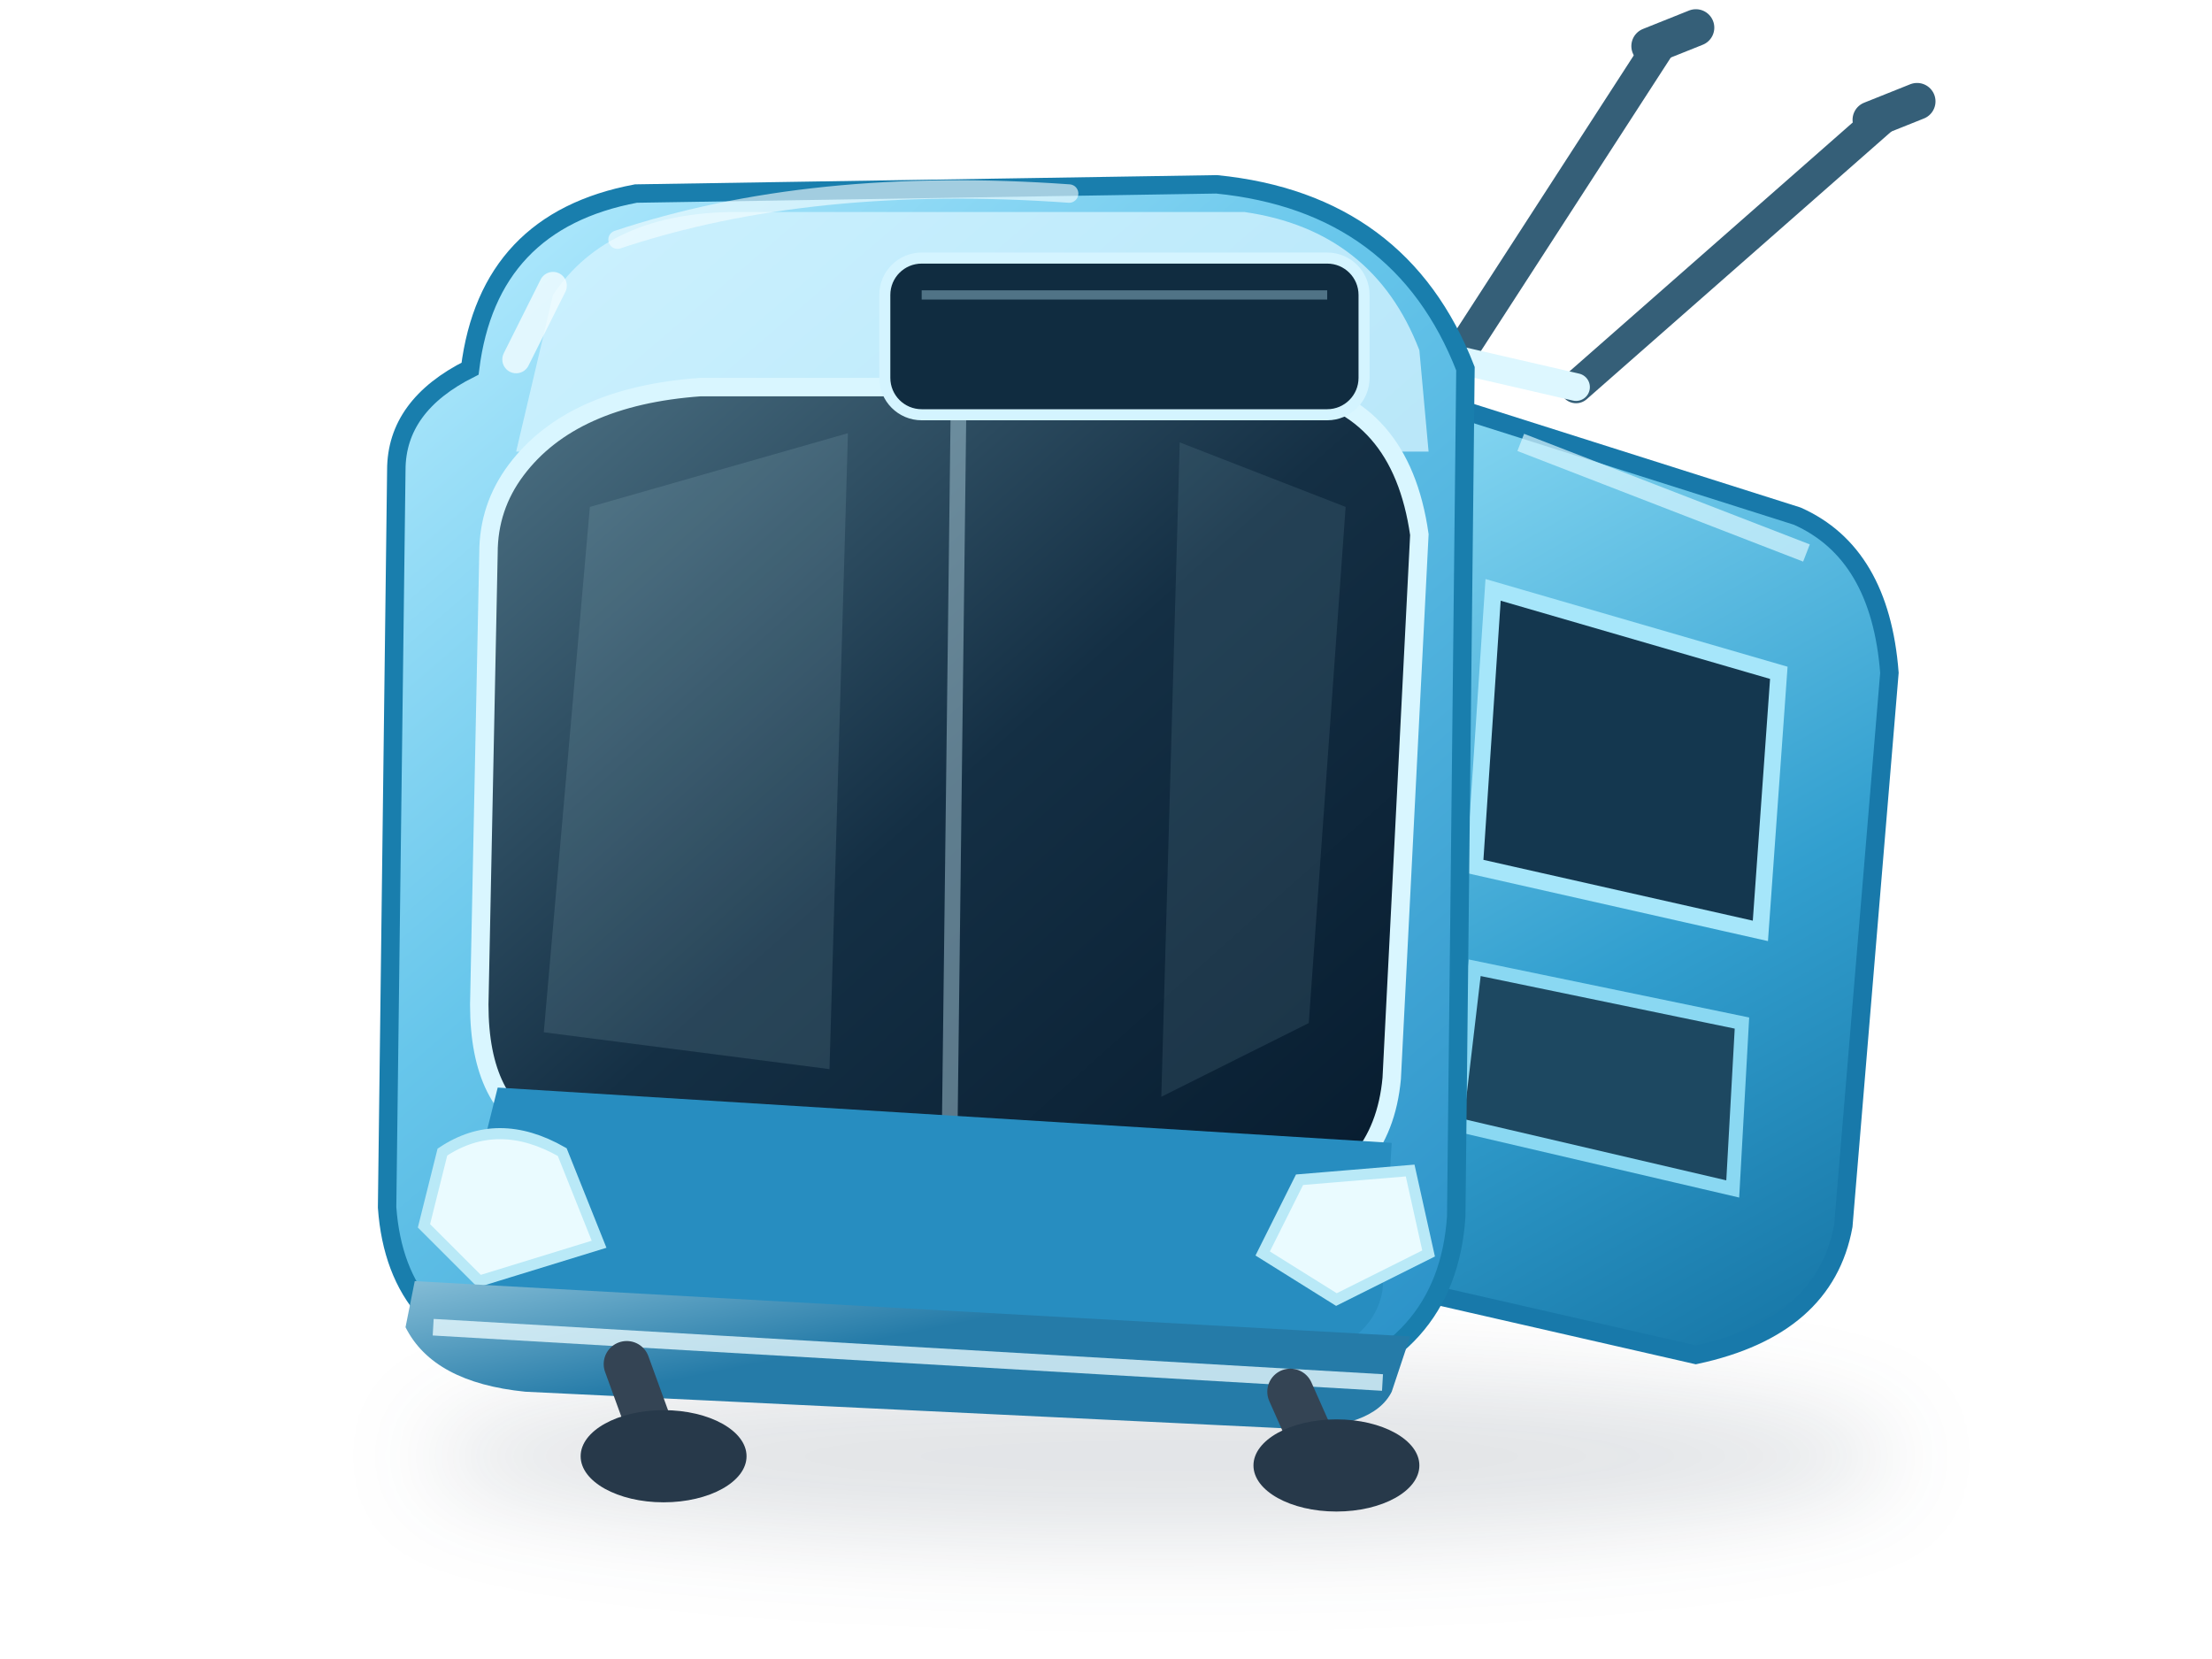
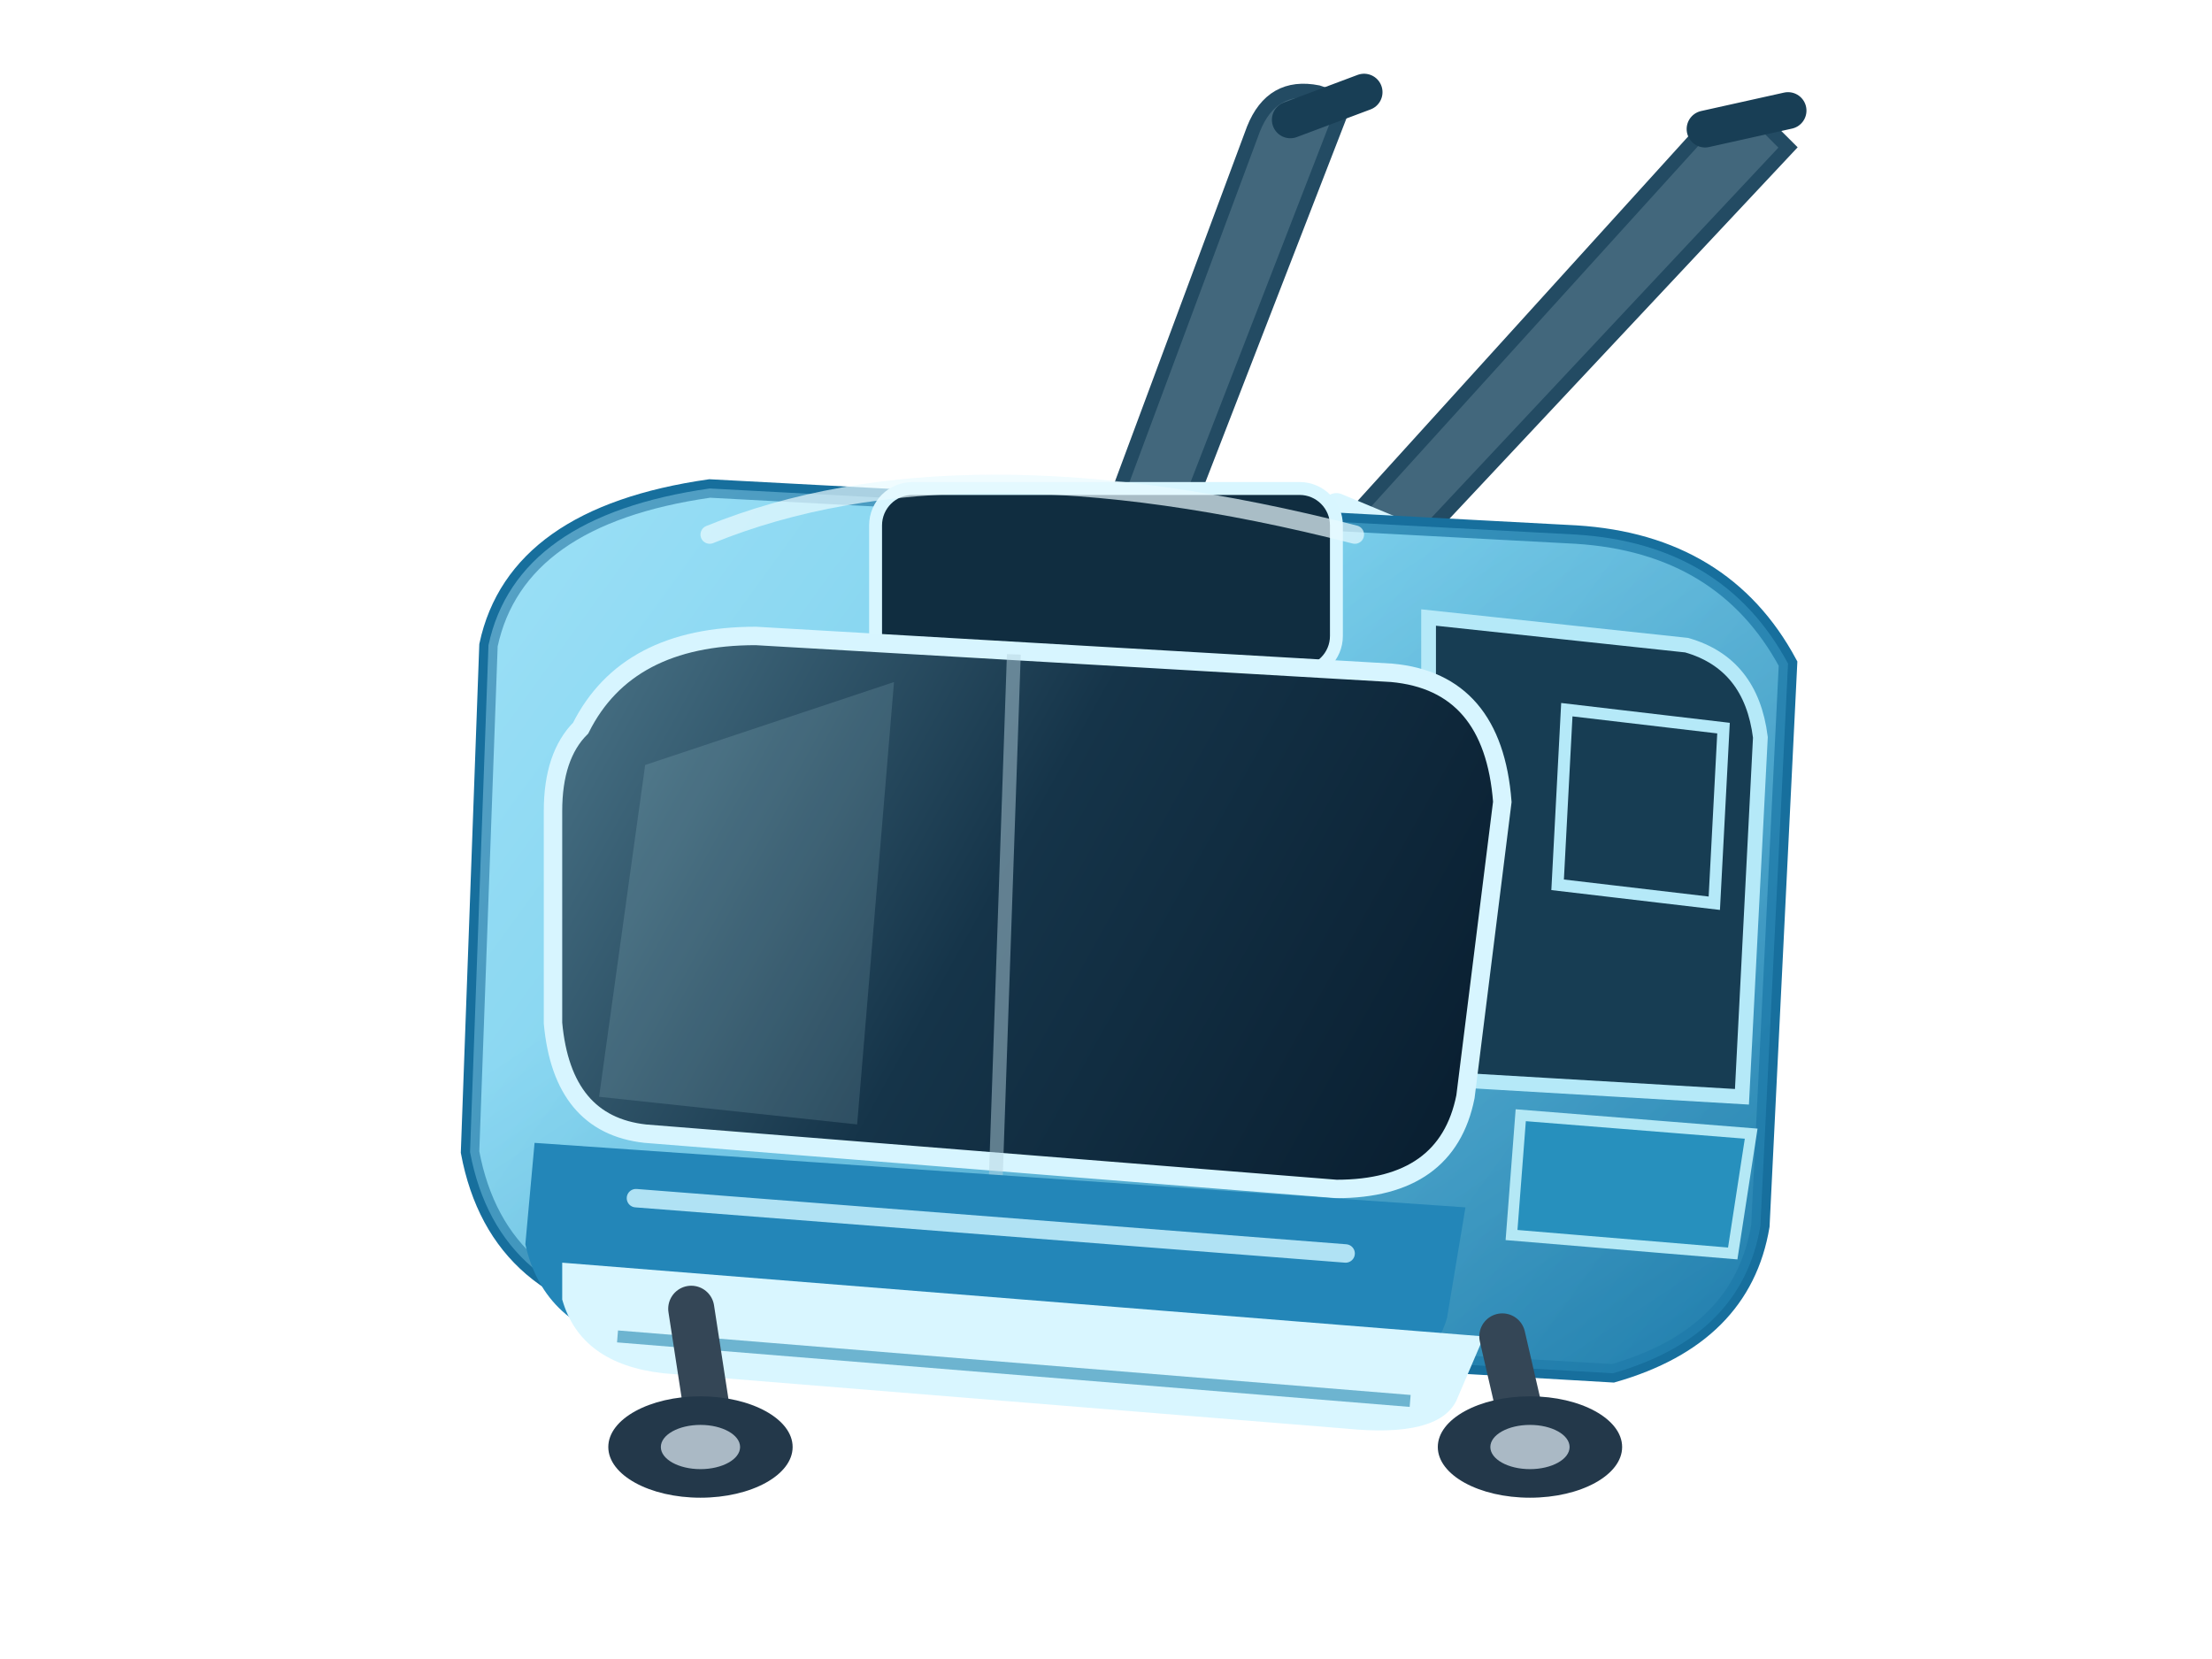
<svg xmlns="http://www.w3.org/2000/svg" viewBox="0 0 240 180" fill="none">
  <defs>
-     <linearGradient id="trolleyFront" x1="45" y1="20" x2="161" y2="155" gradientUnits="userSpaceOnUse">
-       <stop stop-color="#B8EDFF" />
-       <stop offset=".4" stop-color="#67C6EB" />
-       <stop offset="1" stop-color="#248CC4" />
+     <linearGradient id="trolley-body" x1="55" y1="48" x2="197" y2="151" gradientUnits="userSpaceOnUse">
+       <stop stop-color="#B5EBFF" />
+       <stop offset=".43" stop-color="#66C3E5" />
+       <stop offset="1" stop-color="#2387B8" />
    </linearGradient>
-     <linearGradient id="trolleySide" x1="153" y1="42" x2="212" y2="146" gradientUnits="userSpaceOnUse">
-       <stop stop-color="#8ADAF4" />
-       <stop offset=".55" stop-color="#329FCF" />
-       <stop offset="1" stop-color="#126F9F" />
+     <linearGradient id="trolley-side" x1="150" y1="52" x2="210" y2="143" gradientUnits="userSpaceOnUse">
+       <stop stop-color="#8BD9F2" />
+       <stop offset="1" stop-color="#126C9B" />
    </linearGradient>
-     <linearGradient id="trolleyGlass" x1="67" y1="39" x2="149" y2="131" gradientUnits="userSpaceOnUse">
-       <stop stop-color="#476B7E" />
-       <stop offset=".48" stop-color="#142F44" />
-       <stop offset="1" stop-color="#071C2F" />
+     <linearGradient id="trolley-glass" x1="67" y1="69" x2="157" y2="119" gradientUnits="userSpaceOnUse">
+       <stop stop-color="#456E82" />
+       <stop offset=".48" stop-color="#153449" />
+       <stop offset="1" stop-color="#0A2032" />
    </linearGradient>
-     <linearGradient id="trolleyLower" x1="61" y1="121" x2="67" y2="151" gradientUnits="userSpaceOnUse">
-       <stop stop-color="#D9F7FF" />
-       <stop offset="1" stop-color="#257BA8" />
-     </linearGradient>
-     <filter id="trolleyShadow" x="20" y="10" width="210" height="172" color-interpolation-filters="sRGB" filterUnits="userSpaceOnUse">
-       <feGaussianBlur stdDeviation="5" />
+     <filter id="trolley-shadow" x="20" y="131" width="212" height="44" color-interpolation-filters="sRGB">
+       <feGaussianBlur stdDeviation="4" />
    </filter>
  </defs>
-   <ellipse cx="126" cy="158" rx="80" ry="9" fill="#26384B" opacity=".14" filter="url(#trolleyShadow)" />
-   <path d="M158 39 180 5M171 42 204 13" stroke="#355F78" stroke-width="3.5" stroke-linecap="round" />
-   <path d="M179 5 184 3M203 13 208 11" stroke="#355F78" stroke-width="4" stroke-linecap="round" />
-   <path d="M158 39 171 42" stroke="#DDF7FF" stroke-width="3" stroke-linecap="round" />
-   <path d="M154 43 195 56Q204 60 205 73L200 133Q198 144 184 147L149 139 147 48Z" fill="url(#trolleySide)" stroke="#1879AA" stroke-width="2" />
-   <path d="M162 64 193 73 191 101 160 94Z" fill="#14374F" stroke="#A6E6FA" stroke-width="1.8" />
-   <path d="M160 105 189 111 188 129 158 122Z" fill="#1D4861" stroke="#8AD8F2" stroke-width="1.5" />
-   <path d="M51 40Q53 24 69 21L132 20Q152 22 159 40L158 132Q157 147 141 151L57 148Q43 145 42 131L43 51Q43 44 51 40Z" fill="url(#trolleyFront)" stroke="#197EAD" stroke-width="2" />
-   <path d="M60 32Q66 23 80 23L135 23Q149 25 154 38L155 49 56 49Z" fill="#D5F4FF" opacity=".78" />
-   <path d="M56 51Q62 43 76 42L140 42Q152 44 154 58L151 117Q150 128 139 131L59 123Q52 120 52 109L53 60Q53 55 56 51Z" fill="url(#trolleyGlass)" stroke="#D9F6FF" stroke-width="2" />
-   <path d="M104 44 103 126" stroke="#A9CBD9" stroke-width="1.7" opacity=".5" />
-   <path d="M64 55 92 47 90 116 59 112Z" fill="#C6ECF5" opacity=".12" />
-   <path d="M128 48 146 55 142 111 126 119Z" fill="#BCEAF6" opacity=".1" />
-   <rect x="96" y="28" width="52" height="17" rx="4" fill="#102C40" stroke="#D4F4FF" stroke-width="1.2" />
-   <path d="M100 32H144" stroke="#8FBACB" stroke-width="1" opacity=".5" />
-   <path d="M54 118 151 124 150 140Q149 146 140 148L58 142Q51 141 50 134Z" fill="#278DC0" />
-   <path d="M48 125Q54 121 61 125L65 135 52 139 46 133Z" fill="#EAFBFF" stroke="#B9E9F7" stroke-width="1.2" />
-   <path d="M141 128 153 127 155 136 145 141 137 136Z" fill="#EAFBFF" stroke="#B9E9F7" stroke-width="1.2" />
-   <path d="M45 139 153 145 151 151Q149 155 140 155L57 151Q47 150 44 144Z" fill="url(#trolleyLower)" />
-   <path d="M47 144 150 150" stroke="#EAFBFF" stroke-width="1.8" opacity=".78" />
-   <path d="M165 48 196 60" stroke="#D9F7FF" stroke-width="2" opacity=".7" />
-   <path d="M68 148 72 159M140 151 144 160" stroke="#344454" stroke-width="5" stroke-linecap="round" />
-   <ellipse cx="72" cy="158" rx="9" ry="5" fill="#27394A" />
-   <ellipse cx="145" cy="159" rx="9" ry="5" fill="#27394A" />
-   <path d="M56 39 60 31" stroke="#F2FCFF" stroke-width="3" stroke-linecap="round" opacity=".8" />
-   <path d="M67 26Q88 19 116 21" stroke="#F5FDFF" stroke-width="2" stroke-linecap="round" opacity=".62" />
+   <ellipse cx="128" cy="159" rx="87" ry="8" fill="#294057" opacity=".16" filter="url(#trolley-shadow)" />
+   <path d="m120 57 16-43q2-5 7-4l3 1-19 49Z" fill="#42677C" stroke="#234B63" stroke-width="1.5" />
+   <path d="m145 58 39-43q4-4 8-1l2 2-45 48Z" fill="#42677C" stroke="#234B63" stroke-width="1.5" />
+   <path d="m140 13 8-3m37 4 9-2" stroke="#183E55" stroke-width="4" stroke-linecap="round" />
+   <path d="m126 55 13 5m6-5 12 5" stroke="#D9F6FF" stroke-width="3" stroke-linecap="round" />
+   <path d="M77 53 171 58Q187 59 194 72L191 133Q189 145 175 149L72 143Q54 141 51 125L53 70Q56 56 77 53Z" fill="url(#trolley-side)" stroke="#176F9D" stroke-width="2" />
+   <path d="M77 53 171 58Q187 59 194 72L191 133Q189 145 175 149L72 143Q54 141 51 125L53 70Q56 56 77 53Z" fill="url(#trolley-body)" opacity=".42" />
+   <path d="m155 67 28 3q7 2 8 10l-2 39-34-2Z" fill="#173D53" stroke="#B5E9F8" stroke-width="1.6" />
+   <path d="m165 121 25 2-2 13-24-2Z" fill="#2790BD" stroke="#B4E8F5" stroke-width="1.2" />
+   <rect x="95" y="53" width="50" height="20" rx="4" fill="#102D40" stroke="#D8F6FF" stroke-width="1.4" />
+   <path d="M63 79Q68 69 82 69L151 73Q162 74 163 87L159 119Q157 129 145 129L70 123Q61 122 60 111L60 88Q60 82 63 79Z" fill="url(#trolley-glass)" stroke="#D7F5FF" stroke-width="2" />
+   <path d="m110 71-2 58" stroke="#B5D3E0" stroke-width="1.5" opacity=".48" />
+   <path d="m70 83 27-9-4 48-28-3Z" fill="#C8EEF8" opacity=".14" />
+   <path d="m58 124 101 7-2 12q-2 7-13 8l-75-5q-10-2-12-11Z" fill="#2386B8" />
+   <path d="m69 130 77 6" stroke="#C9F2FF" stroke-width="2" stroke-linecap="round" opacity=".85" />
+   <path d="m61 137 100 8-3 7q-2 4-12 3l-74-6q-9-1-11-8Z" fill="#D9F6FF" />
+   <path d="m67 145 86 7" stroke="#4A9EC0" stroke-width="1.3" opacity=".75" />
+   <path d="m170 77 17 2-1 19-17-2Z" fill="#173D53" stroke="#B5E9F8" stroke-width="1.3" />
+   <path d="m163 145 3 13m-91-16 2 13" stroke="#344656" stroke-width="5" stroke-linecap="round" />
+   <ellipse cx="76" cy="157" rx="10" ry="5.5" fill="#23384A" />
+   <ellipse cx="166" cy="157" rx="10" ry="5.5" fill="#23384A" />
+   <ellipse cx="76" cy="157" rx="4.3" ry="2.4" fill="#AAB9C5" />
+   <ellipse cx="166" cy="157" rx="4.3" ry="2.4" fill="#AAB9C5" />
+   <path d="M77 58Q104 47 147 58" stroke="#E9FBFF" stroke-width="2" stroke-linecap="round" opacity=".7" />
</svg>
